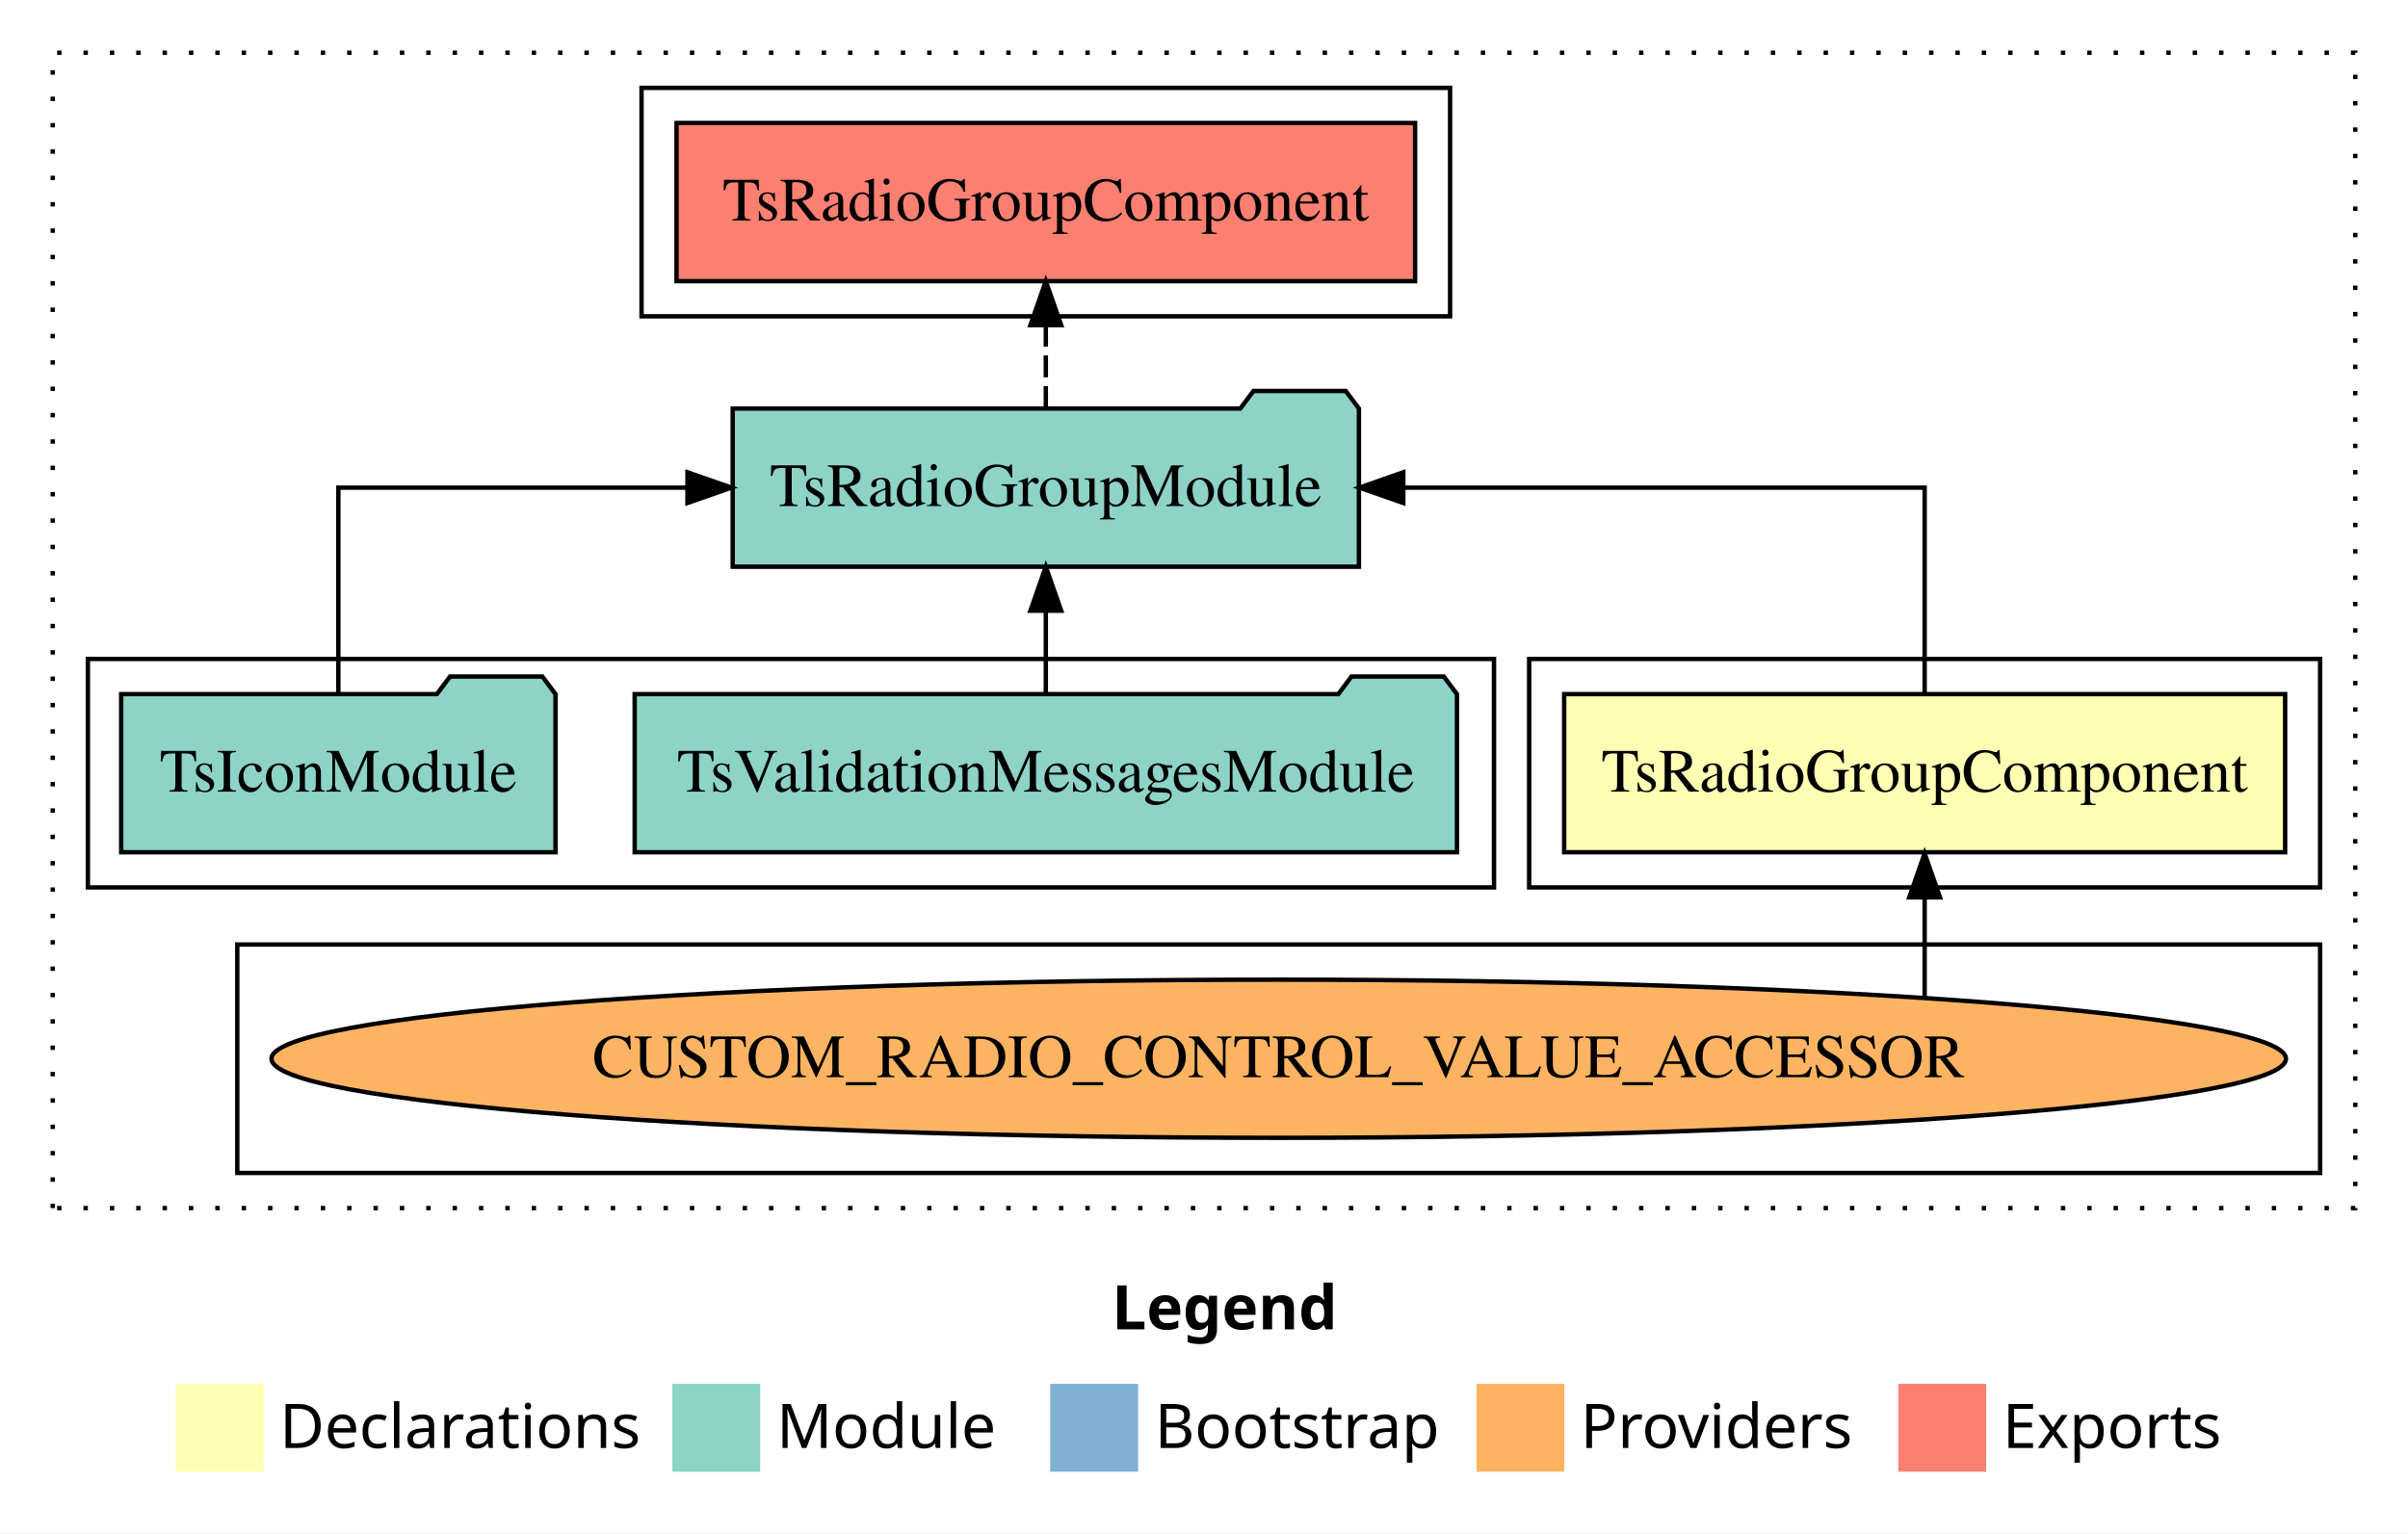
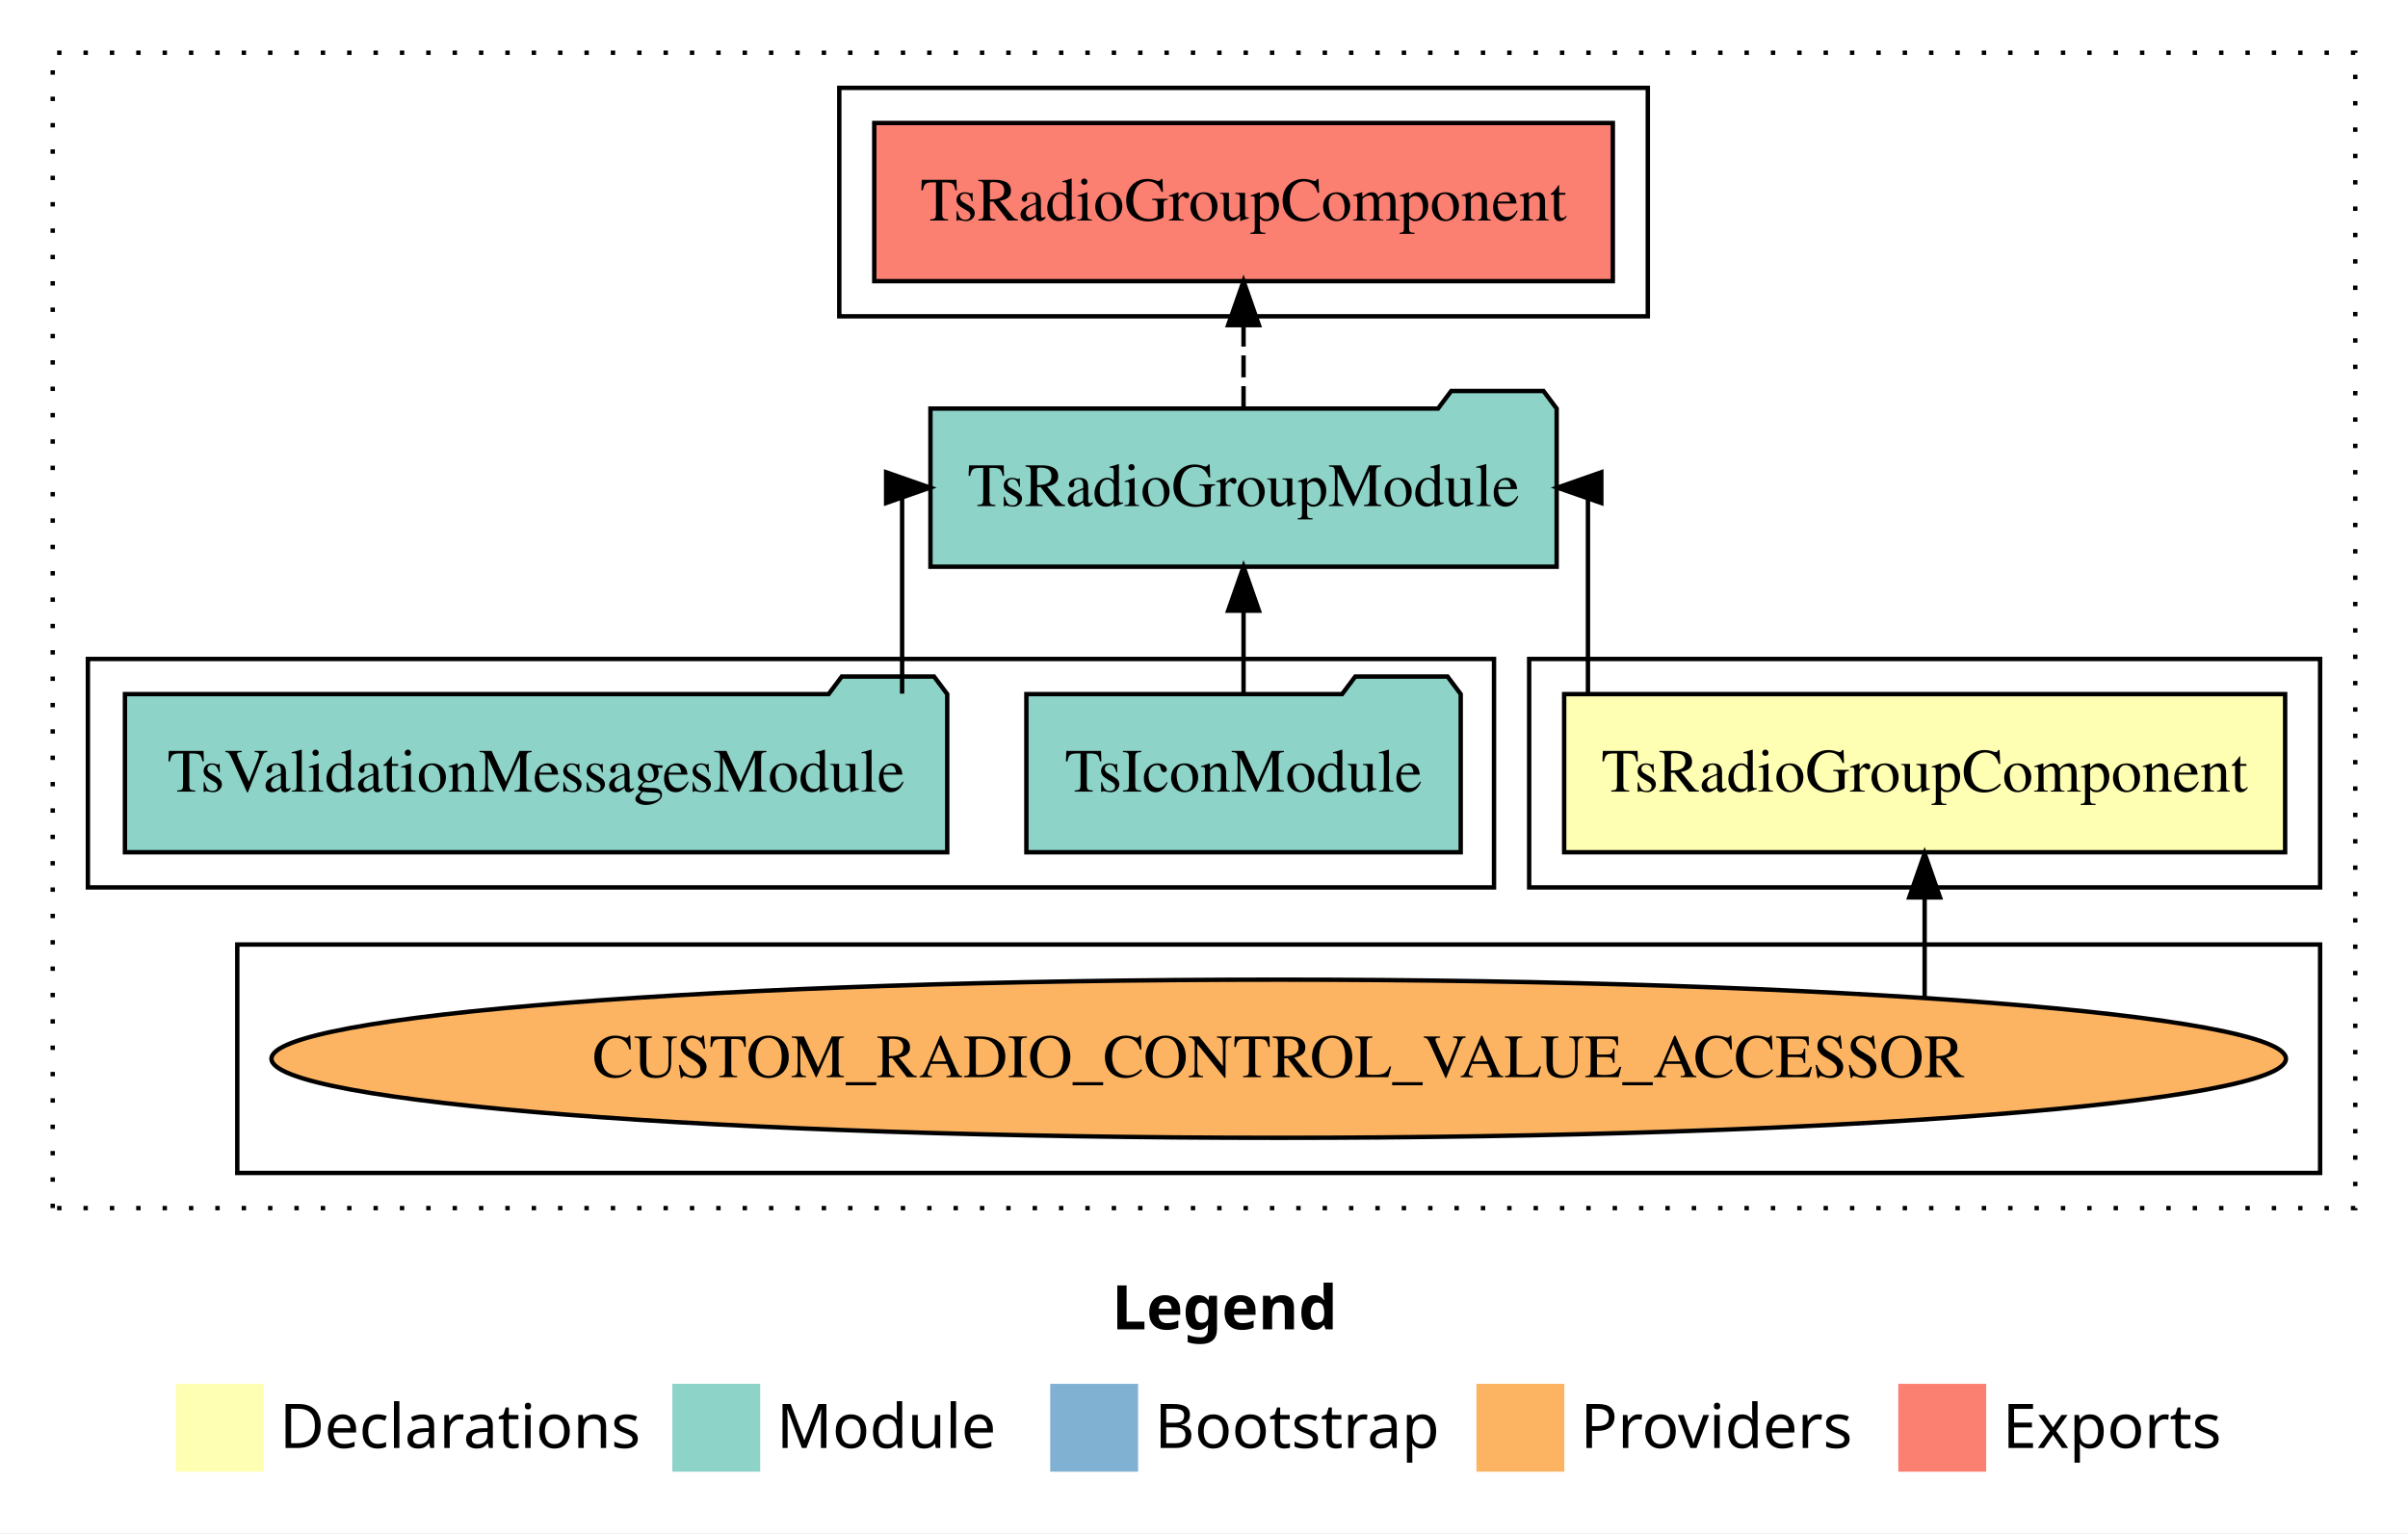
<svg xmlns="http://www.w3.org/2000/svg" width="548pt" height="349pt" viewBox="0.00 0.00 548.00 349.00">
  <g id="graph0" class="graph" transform="scale(1 1) rotate(0) translate(4 345)">
    <polygon fill="#ffffff" stroke="transparent" points="-4,4 -4,-345 544,-345 544,4 -4,4" />
    <text text-anchor="start" x="249.009" y="-42.4" font-family="sans-serif" font-weight="bold" font-size="14.00" fill="#000000">Legend</text>
    <polygon fill="#ffffb3" stroke="transparent" points="36,-10 36,-30 56,-30 56,-10 36,-10" />
    <text text-anchor="start" x="59.629" y="-15.4" font-family="sans-serif" font-size="14.00" fill="#000000">  Declarations</text>
    <polygon fill="#8dd3c7" stroke="transparent" points="149,-10 149,-30 169,-30 169,-10 149,-10" />
    <text text-anchor="start" x="172.725" y="-15.4" font-family="sans-serif" font-size="14.00" fill="#000000">  Module</text>
    <polygon fill="#80b1d3" stroke="transparent" points="235,-10 235,-30 255,-30 255,-10 235,-10" />
    <text text-anchor="start" x="258.781" y="-15.4" font-family="sans-serif" font-size="14.00" fill="#000000">  Bootstrap</text>
    <polygon fill="#fdb462" stroke="transparent" points="332,-10 332,-30 352,-30 352,-10 332,-10" />
    <text text-anchor="start" x="355.673" y="-15.4" font-family="sans-serif" font-size="14.00" fill="#000000">  Providers</text>
    <polygon fill="#fb8072" stroke="transparent" points="428,-10 428,-30 448,-30 448,-10 428,-10" />
    <text text-anchor="start" x="451.726" y="-15.4" font-family="sans-serif" font-size="14.00" fill="#000000">  Exports</text>
    <g id="clust1" class="cluster">
      <polygon fill="none" stroke="#000000" stroke-dasharray="1,5" points="8,-70 8,-333 532,-333 532,-70 8,-70" />
    </g>
    <g id="clust2" class="cluster">
      <polygon fill="none" stroke="#000000" points="344,-143 344,-195 524,-195 524,-143 344,-143" />
    </g>
    <g id="clust3" class="cluster">
      <polygon fill="none" stroke="#000000" points="50,-78 50,-130 524,-130 524,-78 50,-78" />
    </g>
    <g id="clust4" class="cluster">
      <polygon fill="none" stroke="#000000" points="16,-143 16,-195 336,-195 336,-143 16,-143" />
    </g>
    <g id="clust5" class="cluster">
-       <polygon fill="none" stroke="#000000" points="142,-273 142,-325 326,-325 326,-273 142,-273" />
+       <polygon fill="none" stroke="#000000" points="187,-273 187,-325 371,-325 371,-273 187,-273" />
    </g>
    <g id="node1" class="node">
      <polygon fill="#ffffb3" stroke="#000000" points="516.039,-187 351.961,-187 351.961,-151 516.039,-151 516.039,-187" />
      <text text-anchor="middle" x="434" y="-164.8" font-family="Times,serif" font-size="14.00" fill="#000000">TsRadioGroupComponent</text>
    </g>
    <g id="node2" class="node">
-       <polygon fill="#8dd3c7" stroke="#000000" points="305.256,-252 302.256,-256 281.256,-256 278.256,-252 162.744,-252 162.744,-216 305.256,-216 305.256,-252" />
-       <text text-anchor="middle" x="234" y="-229.8" font-family="Times,serif" font-size="14.00" fill="#000000">TsRadioGroupModule</text>
+       <polygon fill="#8dd3c7" stroke="#000000" points="350.256,-252 347.256,-256 326.256,-256 323.256,-252 207.744,-252 207.744,-216 350.256,-216 350.256,-252" />
+       <text text-anchor="middle" x="279" y="-229.8" font-family="Times,serif" font-size="14.00" fill="#000000">TsRadioGroupModule</text>
    </g>
    <g id="edge1" class="edge">
-       <path fill="none" stroke="#000000" d="M434,-187.106C434,-206.339 434,-234 434,-234 434,-234 315.358,-234 315.358,-234" />
-       <polygon fill="#000000" stroke="#000000" points="315.358,-230.5 305.358,-234 315.358,-237.5 315.358,-230.5" />
+       <path fill="none" stroke="#000000" d="M357.375,-187.106C357.375,-206.339 357.375,-234 357.375,-234 357.375,-234 356.68,-234 356.68,-234" />
+       <polygon fill="#000000" stroke="#000000" points="360.42,-230.5 350.42,-234 360.42,-237.5 360.42,-230.5" />
    </g>
    <g id="node6" class="node">
-       <polygon fill="#fb8072" stroke="#000000" points="318.039,-317 149.961,-317 149.961,-281 318.039,-281 318.039,-317" />
-       <text text-anchor="middle" x="234" y="-294.8" font-family="Times,serif" font-size="14.00" fill="#000000">TsRadioGroupComponent </text>
+       <polygon fill="#fb8072" stroke="#000000" points="363.039,-317 194.961,-317 194.961,-281 363.039,-281 363.039,-317" />
+       <text text-anchor="middle" x="279" y="-294.8" font-family="Times,serif" font-size="14.00" fill="#000000">TsRadioGroupComponent </text>
    </g>
    <g id="edge5" class="edge">
-       <path fill="none" stroke="#000000" stroke-dasharray="5,2" d="M234,-252.106C234,-252.106 234,-270.991 234,-270.991" />
-       <polygon fill="#000000" stroke="#000000" points="230.5,-270.991 234,-280.991 237.5,-270.991 230.5,-270.991" />
+       <path fill="none" stroke="#000000" stroke-dasharray="5,2" d="M279,-252.106C279,-252.106 279,-270.991 279,-270.991" />
+       <polygon fill="#000000" stroke="#000000" points="275.5,-270.991 279,-280.991 282.5,-270.991 275.5,-270.991" />
    </g>
    <g id="node3" class="node">
      <ellipse fill="#fdb462" stroke="#000000" cx="287" cy="-104" rx="229.22" ry="18" />
      <text text-anchor="middle" x="287" y="-99.8" font-family="Times,serif" font-size="14.00" fill="#000000">CUSTOM_RADIO_CONTROL_VALUE_ACCESSOR</text>
    </g>
    <g id="edge2" class="edge">
      <path fill="none" stroke="#000000" d="M434,-118.104C434,-118.104 434,-140.721 434,-140.721" />
      <polygon fill="#000000" stroke="#000000" points="430.5,-140.721 434,-150.721 437.5,-140.721 430.5,-140.721" />
    </g>
    <g id="node4" class="node">
-       <polygon fill="#8dd3c7" stroke="#000000" points="327.567,-187 324.567,-191 303.567,-191 300.567,-187 140.433,-187 140.433,-151 327.567,-151 327.567,-187" />
-       <text text-anchor="middle" x="234" y="-164.8" font-family="Times,serif" font-size="14.00" fill="#000000">TsValidationMessagesModule</text>
+       <polygon fill="#8dd3c7" stroke="#000000" points="328.423,-187 325.423,-191 304.423,-191 301.423,-187 229.577,-187 229.577,-151 328.423,-151 328.423,-187" />
+       <text text-anchor="middle" x="279" y="-164.8" font-family="Times,serif" font-size="14.00" fill="#000000">TsIconModule</text>
    </g>
    <g id="edge3" class="edge">
-       <path fill="none" stroke="#000000" d="M234,-187.106C234,-187.106 234,-205.991 234,-205.991" />
-       <polygon fill="#000000" stroke="#000000" points="230.5,-205.991 234,-215.991 237.5,-205.991 230.5,-205.991" />
+       <path fill="none" stroke="#000000" d="M279,-187.106C279,-187.106 279,-205.991 279,-205.991" />
+       <polygon fill="#000000" stroke="#000000" points="275.5,-205.991 279,-215.991 282.5,-205.991 275.5,-205.991" />
    </g>
    <g id="node5" class="node">
-       <polygon fill="#8dd3c7" stroke="#000000" points="122.423,-187 119.423,-191 98.423,-191 95.423,-187 23.577,-187 23.577,-151 122.423,-151 122.423,-187" />
-       <text text-anchor="middle" x="73" y="-164.8" font-family="Times,serif" font-size="14.00" fill="#000000">TsIconModule</text>
+       <polygon fill="#8dd3c7" stroke="#000000" points="211.567,-187 208.567,-191 187.567,-191 184.567,-187 24.433,-187 24.433,-151 211.567,-151 211.567,-187" />
+       <text text-anchor="middle" x="118" y="-164.8" font-family="Times,serif" font-size="14.00" fill="#000000">TsValidationMessagesModule</text>
    </g>
    <g id="edge4" class="edge">
-       <path fill="none" stroke="#000000" d="M73,-187.106C73,-206.339 73,-234 73,-234 73,-234 152.446,-234 152.446,-234" />
-       <polygon fill="#000000" stroke="#000000" points="152.446,-237.5 162.446,-234 152.445,-230.5 152.446,-237.5" />
+       <path fill="none" stroke="#000000" d="M201.301,-187.106C201.301,-206.339 201.301,-234 201.301,-234 201.301,-234 201.937,-234 201.937,-234" />
+       <polygon fill="#000000" stroke="#000000" points="197.66,-237.5 207.66,-234 197.66,-230.5 197.66,-237.5" />
    </g>
  </g>
</svg>
